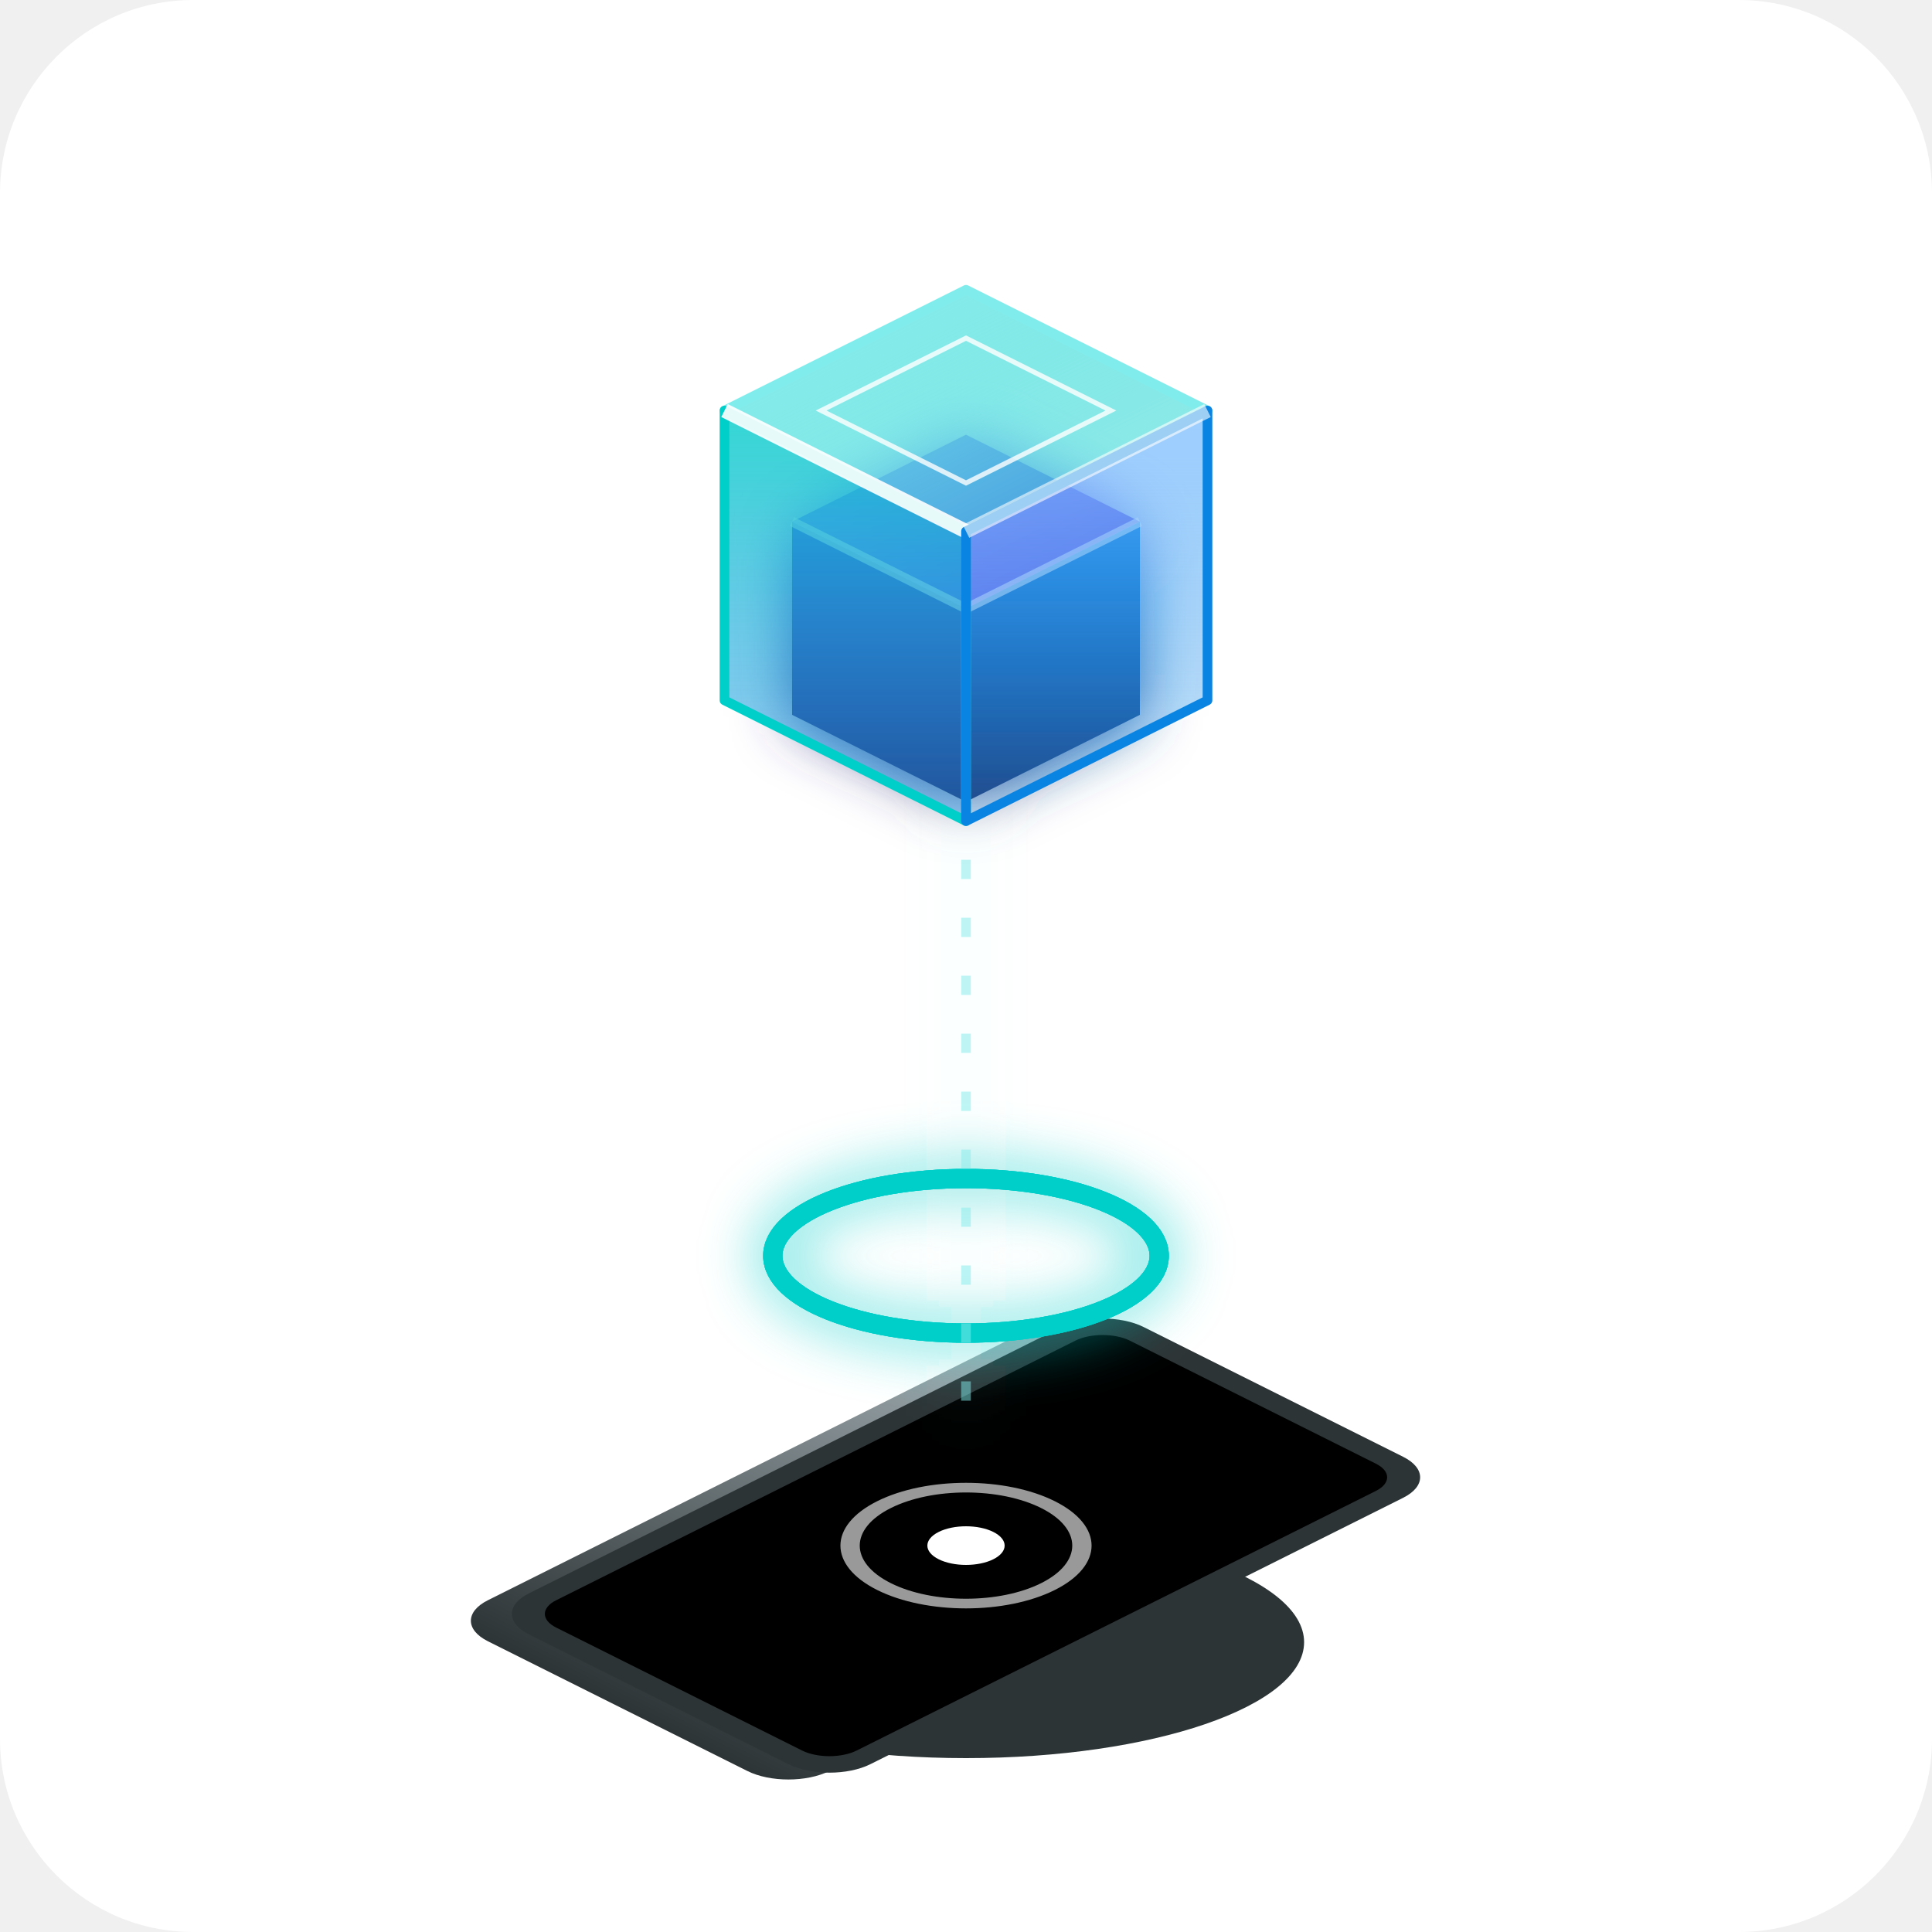
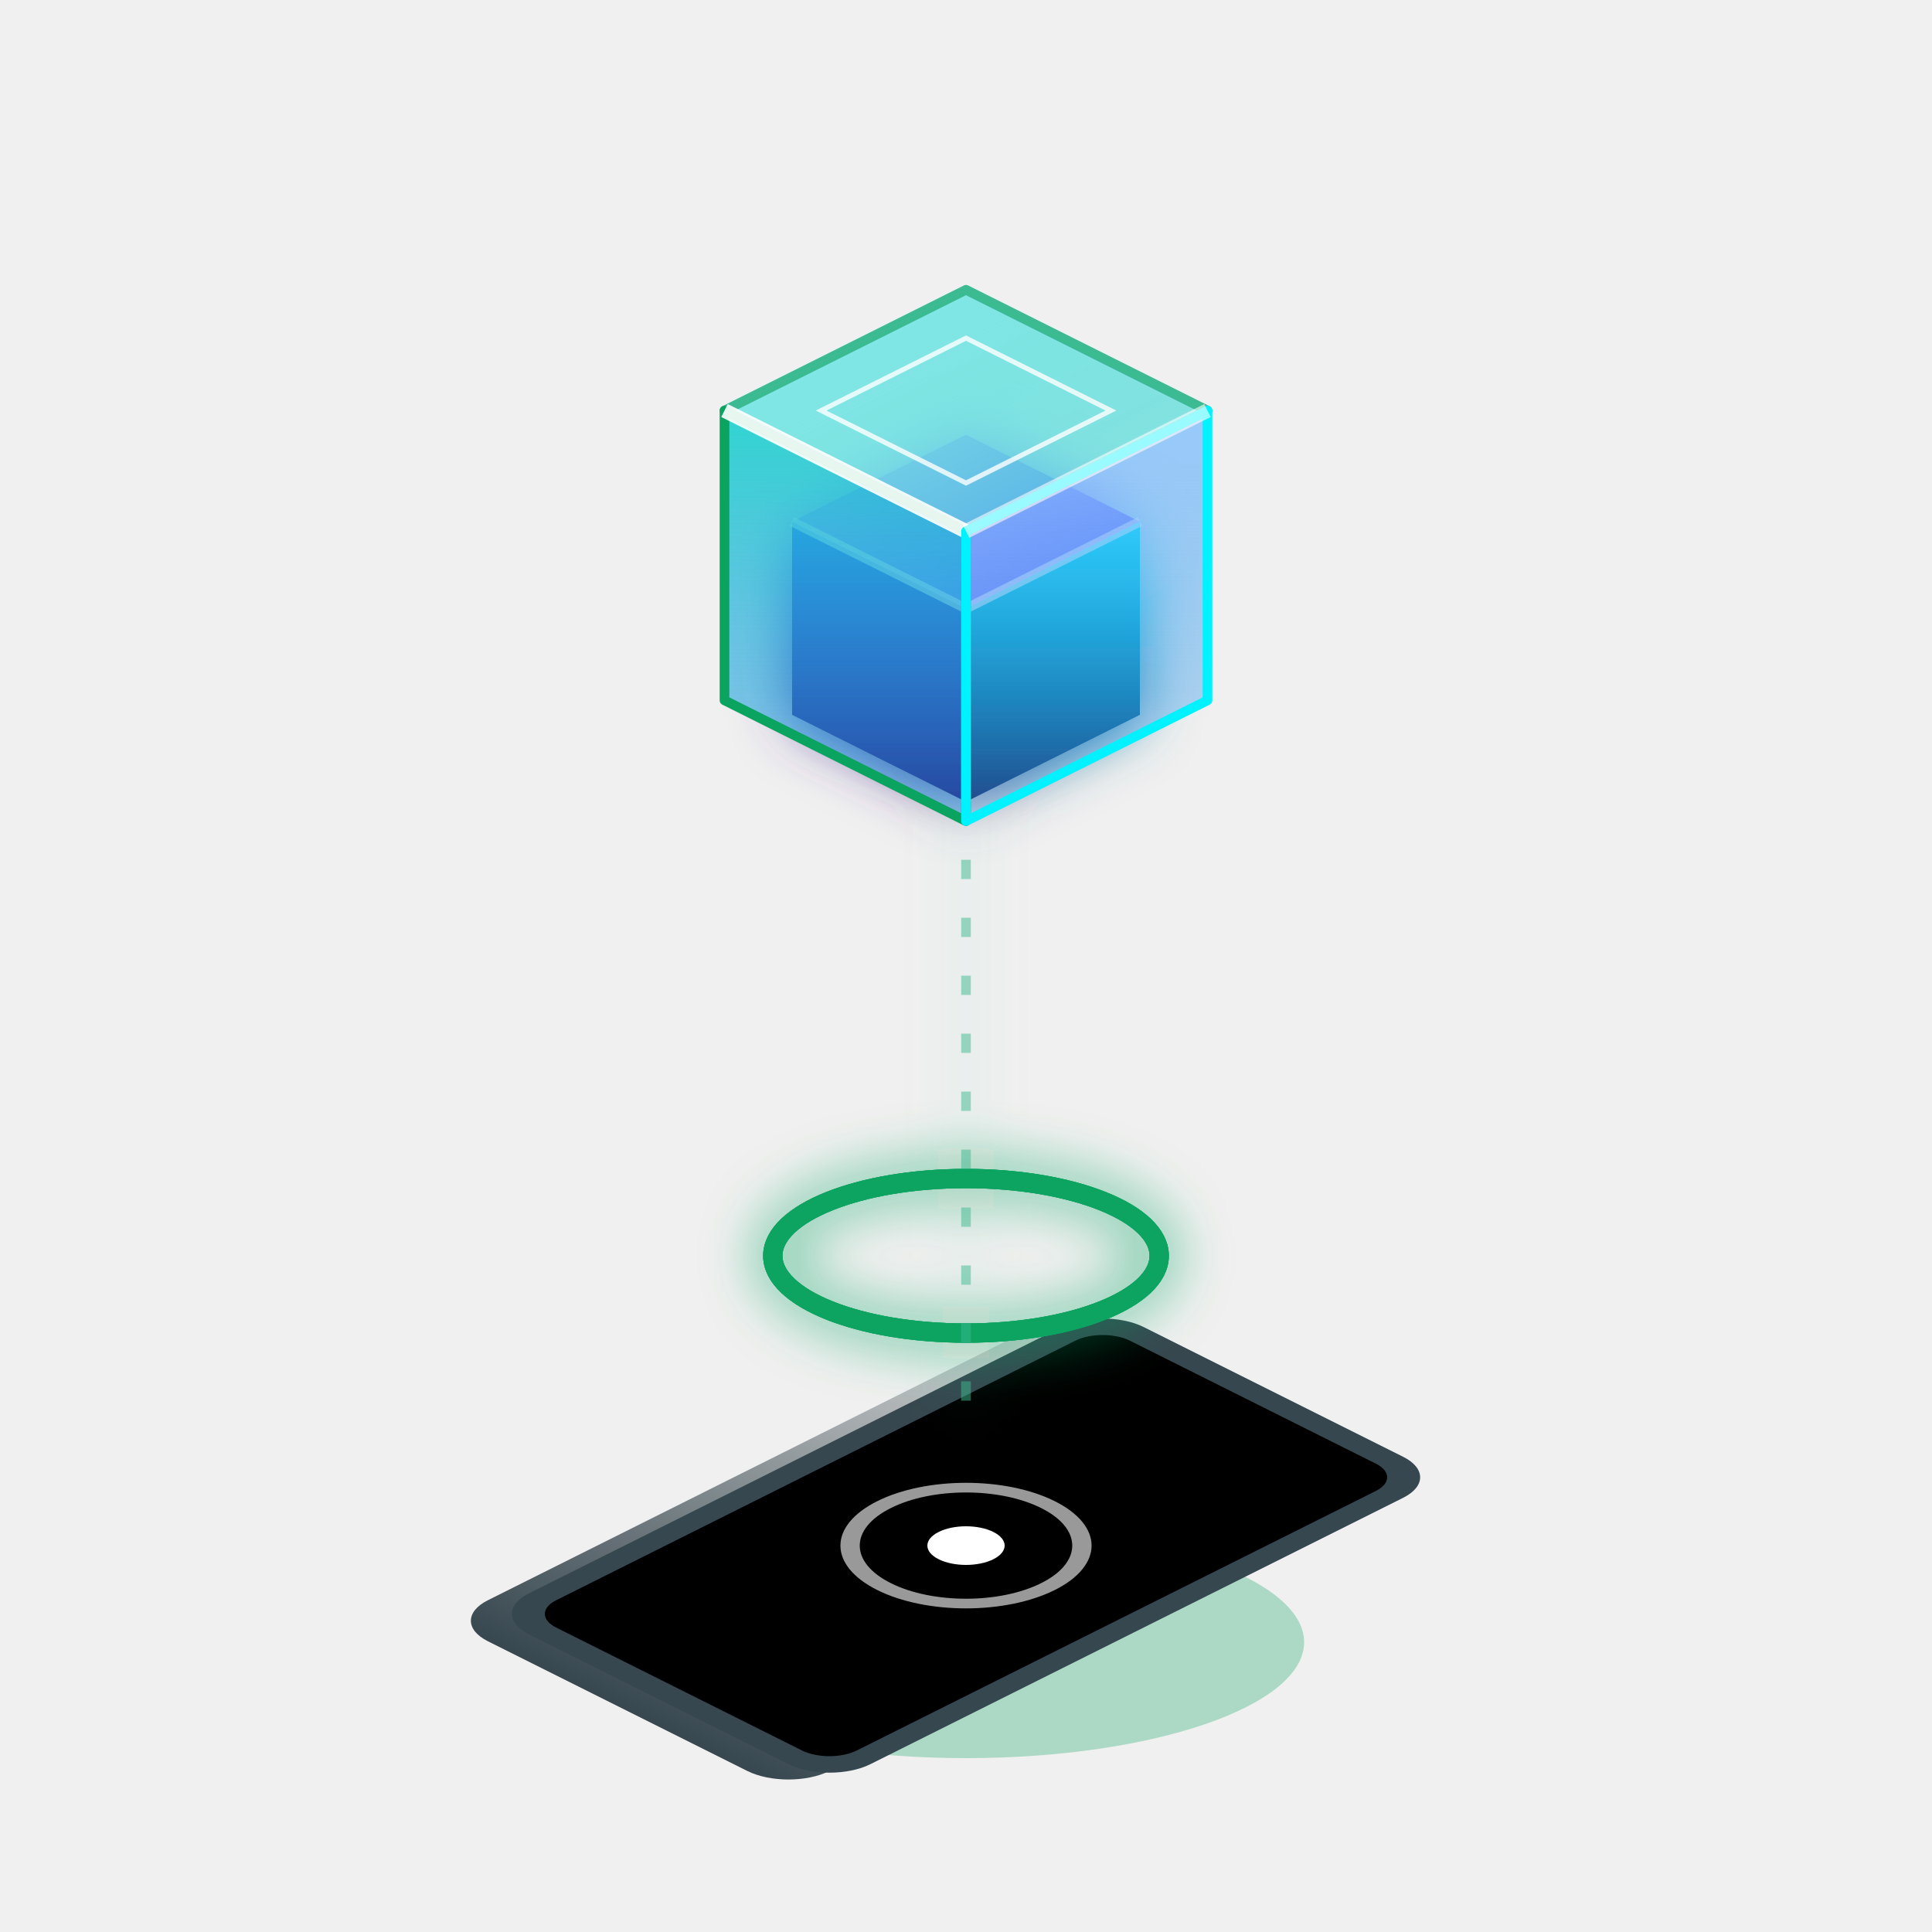
<svg xmlns="http://www.w3.org/2000/svg" viewBox="0 0 200 200" width="100%" height="100%">
  <defs>
+     <filter id="textbookShadowBlur" x="-50%" y="-50%" width="200%" height="200%">
+       <feGaussianBlur in="SourceGraphic" stdDeviation="12" />
+     </filter>
    <style>
+ 
+       svg {
+         background: radial-gradient(circle at center, #ffffff 0%, #d9f8f7 100%);
+         /* Ensure it covers the full viewport without being constrained by viewBox layout */
+         width: 100vw;
+         height: 100vh;
+         margin: 0;
+         padding: 0;
+         overflow: hidden;
+       }
+     
      /* 1. The Cloud Core Hovering */
-       .cloud-core {
-         animation: levitate 4s ease-in-out infinite;
+       .cloud-core  {
        transform-origin: 100px 70px;
      }
- 
      @keyframes levitate {
        0%, 100% { transform: translateY(0px); }
        50% { transform: translateY(-8px); }
      }
- 
      /* 2. Scalability: The Outer Glass Panels Expanding */
-       .panel-top { animation: expandTop 4s ease-in-out infinite; }
-       .panel-left { animation: expandLeft 4s ease-in-out infinite; }
-       .panel-right { animation: expandRight 4s ease-in-out infinite; }
- 
+       .panel-top  {  }
+       .panel-left  {  }
+       .panel-right  {  }
      /* They expand exactly along their respective 2.5D planes */
      @keyframes expandTop {
        0%, 20%, 100% { transform: translate(0, 0); opacity: 0.7; }
        50%, 70% { transform: translateY(-10px); opacity: 1; }
      }
      @keyframes expandLeft {
        0%, 20%, 100% { transform: translate(0, 0); opacity: 0.7; }
        50%, 70% { transform: translate(-10px, 5px); opacity: 1; }
      }
      @keyframes expandRight {
        0%, 20%, 100% { transform: translate(0, 0); opacity: 0.7; }
        50%, 70% { transform: translate(10px, 5px); opacity: 1; }
      }
- 
      /* 3. The Data Uplink Stream */
-       .uplink-ring {
-         animation: shootUp 2s linear infinite;
+       .uplink-ring  {
      }
      .uplink-ring.r2 { animation-delay: 0.6s; }
      .uplink-ring.r3 { animation-delay: 1.2s; }
- 
      @keyframes shootUp {
        0% { transform: translateY(30px) scale(0.5); opacity: 0; }
        20% { opacity: 0.8; }
        80% { transform: translateY(-40px) scale(1.2); opacity: 0.8; }
        100% { transform: translateY(-50px) scale(1.3); opacity: 0; }
      }
- 
      /* 4. Phone Screen Sync Pulse */
-       .screen-pulse {
-         animation: syncPulse 4s ease-in-out infinite;
+       .screen-pulse  {
      }
- 
      @keyframes syncPulse {
-         0%, 20%, 100% { fill: #6c5ce7; }
-         50%, 70% { fill: #00cec9; } /* Flashes Cyan when connected */
+         0%, 20%, 100% { fill: #7579ff; }
+         50%, 70% { fill: #0ba360; } /* Flashes Cyan when connected */
      }
-       
      /* 5. Floor Shadow */
-       .core-shadow {
-         animation: shadowPulse 4s ease-in-out infinite;
+       .core-shadow  {
        transform-origin: 100px 170px;
      }
      @keyframes shadowPulse {
        0%, 100% { transform: scale(1); opacity: 0.15; }
        50% { transform: scale(1.2); opacity: 0.05; }
      }
-     </style>
+       svg:hover .cloud-core {
+         animation: levitate 4s ease-in-out forwards;
+       }
+ 
+       svg:hover .panel-top {
+         animation: expandTop 4s ease-in-out forwards;
+       }
+ 
+       svg:hover .panel-left {
+         animation: expandLeft 4s ease-in-out forwards;
+       }
+ 
+       svg:hover .panel-right {
+         animation: expandRight 4s ease-in-out forwards;
+       }
+ 
+       svg:hover .uplink-ring {
+         animation: shootUp 2s linear forwards;
+       }
+ 
+       svg:hover .screen-pulse {
+         animation: syncPulse 4s ease-in-out forwards;
+       }
+ 
+       svg:hover .core-shadow {
+         animation: shadowPulse 4s ease-in-out forwards;
+       }
+ 
+       </style>
    <linearGradient id="coreTop" x1="0%" y1="0%" x2="100%" y2="100%">
-       <stop offset="0%" stop-color="#a29bfe" />
-       <stop offset="100%" stop-color="#6c5ce7" />
+       <stop offset="0%" stop-color="#e0c3fc" />
+       <stop offset="100%" stop-color="#7579ff" />
    </linearGradient>
    <linearGradient id="coreLeft" x1="0%" y1="0%" x2="0%" y2="100%">
-       <stop offset="0%" stop-color="#6c5ce7" />
-       <stop offset="100%" stop-color="#30336b" />
+       <stop offset="0%" stop-color="#7579ff" />
+       <stop offset="100%" stop-color="#3a1c71" />
    </linearGradient>
    <linearGradient id="coreRight" x1="0%" y1="0%" x2="0%" y2="100%">
-       <stop offset="0%" stop-color="#0984e3" />
+       <stop offset="0%" stop-color="#00f2fe" />
      <stop offset="100%" stop-color="#273c75" />
    </linearGradient>
    <linearGradient id="glassTop" x1="0%" y1="0%" x2="100%" y2="100%">
      <stop offset="0%" stop-color="rgba(129, 236, 236, 0.9)" />
      <stop offset="100%" stop-color="rgba(0, 206, 201, 0.4)" />
    </linearGradient>
    <linearGradient id="glassLeft" x1="0%" y1="0%" x2="0%" y2="100%">
      <stop offset="0%" stop-color="rgba(0, 206, 201, 0.8)" />
      <stop offset="100%" stop-color="rgba(9, 132, 227, 0.4)" />
    </linearGradient>
    <linearGradient id="glassRight" x1="0%" y1="0%" x2="0%" y2="100%">
      <stop offset="0%" stop-color="rgba(116, 185, 255, 0.7)" />
      <stop offset="100%" stop-color="rgba(9, 132, 227, 0.2)" />
    </linearGradient>
    <linearGradient id="phoneEdge" x1="0%" y1="0%" x2="0%" y2="100%">
-       <stop offset="0%" stop-color="#b2bec3" />
-       <stop offset="100%" stop-color="#2d3436" />
+       <stop offset="0%" stop-color="#e0e0e0" />
+       <stop offset="100%" stop-color="#37474f" />
    </linearGradient>
    <filter id="neonGlow" x="-50%" y="-50%" width="200%" height="200%">
      <feGaussianBlur in="SourceGraphic" stdDeviation="3" result="blur" />
      <feMerge>
        <feMergeNode in="blur" />
        <feMergeNode in="SourceGraphic" />
      </feMerge>
    </filter>
  </defs>
-   <rect width="200" height="200" fill="#ffffff" rx="20" />
-   <ellipse cx="100" cy="170" rx="35" ry="12" fill="#2d3436" class="core-shadow" />
+   <ellipse cx="100" cy="170" rx="35" ry="12" fill="#0ba360" class="core-shadow" opacity="0.3" />
  <g transform="translate(100, 160) scale(1, 0.5) rotate(45)">
    <rect x="-25" y="-45" width="50" height="90" rx="6" fill="url(#phoneEdge)" transform="translate(-2, 4)" />
-     <rect x="-25" y="-45" width="50" height="90" rx="6" fill="#2d3436" />
+     <rect x="-25" y="-45" width="50" height="90" rx="6" fill="#37474f" />
    <rect x="-22" y="-42" width="44" height="84" rx="4" class="screen-pulse" />
    <circle cx="0" cy="0" r="12" fill="none" stroke="#ffffff" stroke-width="2" opacity="0.6" />
    <circle cx="0" cy="0" r="4" fill="#ffffff" />
  </g>
  <g filter="url(#neonGlow)">
    <g transform="translate(100, 130)">
-       <ellipse cx="0" cy="0" rx="20" ry="8" fill="none" stroke="#00cec9" stroke-width="2" class="uplink-ring" />
-       <ellipse cx="0" cy="0" rx="20" ry="8" fill="none" stroke="#00cec9" stroke-width="2" class="uplink-ring r2" />
-       <ellipse cx="0" cy="0" rx="20" ry="8" fill="none" stroke="#00cec9" stroke-width="2" class="uplink-ring r3" />
+       <ellipse cx="0" cy="0" rx="20" ry="8" fill="none" stroke="#0ba360" stroke-width="2" class="uplink-ring" />
+       <ellipse cx="0" cy="0" rx="20" ry="8" fill="none" stroke="#0ba360" stroke-width="2" class="uplink-ring r2" />
+       <ellipse cx="0" cy="0" rx="20" ry="8" fill="none" stroke="#0ba360" stroke-width="2" class="uplink-ring r3" />
    </g>
-     <line x1="100" y1="145" x2="100" y2="80" stroke="#81ecec" stroke-width="1" stroke-dasharray="2 4" opacity="0.5" />
+     <line x1="100" y1="145" x2="100" y2="80" stroke="#3cba92" stroke-width="1" stroke-dasharray="2 4" opacity="0.5" />
  </g>
  <g class="cloud-core">
    <g filter="url(#neonGlow)">
      <polygon points="100,45 118,54 100,63 82,54" fill="url(#coreTop)" />
      <polygon points="82,54 100,63 100,83 82,74" fill="url(#coreLeft)" />
      <polygon points="118,54 100,63 100,83 118,74" fill="url(#coreRight)" />
      <polyline points="82,54 100,63 118,54" fill="none" stroke="#ffffff" stroke-width="1" opacity="0.6" />
      <line x1="100" y1="63" x2="100" y2="83" stroke="#ffffff" stroke-width="1" opacity="0.6" />
    </g>
    <g class="panel-top">
-       <polygon points="100,30 125,42.5 100,55 75,42.5" fill="url(#glassTop)" stroke="#81ecec" stroke-width="1" stroke-linejoin="round" />
+       <polygon points="100,30 125,42.5 100,55 75,42.5" fill="url(#glassTop)" stroke="#3cba92" stroke-width="1" stroke-linejoin="round" />
      <polygon points="100,35 115,42.5 100,50 85,42.5" fill="none" stroke="#ffffff" stroke-width="0.5" opacity="0.8" />
    </g>
    <g class="panel-left">
-       <polygon points="75,42.5 100,55 100,85 75,72.5" fill="url(#glassLeft)" stroke="#00cec9" stroke-width="1" stroke-linejoin="round" />
+       <polygon points="75,42.5 100,55 100,85 75,72.5" fill="url(#glassLeft)" stroke="#0ba360" stroke-width="1" stroke-linejoin="round" />
      <line x1="75" y1="42.5" x2="100" y2="55" stroke="#ffffff" stroke-width="1.5" opacity="0.9" />
    </g>
    <g class="panel-right">
-       <polygon points="125,42.5 100,55 100,85 125,72.5" fill="url(#glassRight)" stroke="#0984e3" stroke-width="1" stroke-linejoin="round" />
+       <polygon points="125,42.5 100,55 100,85 125,72.5" fill="url(#glassRight)" stroke="#00f2fe" stroke-width="1" stroke-linejoin="round" />
      <line x1="125" y1="42.5" x2="100" y2="55" stroke="#ffffff" stroke-width="1.5" opacity="0.6" />
    </g>
  </g>
</svg>
